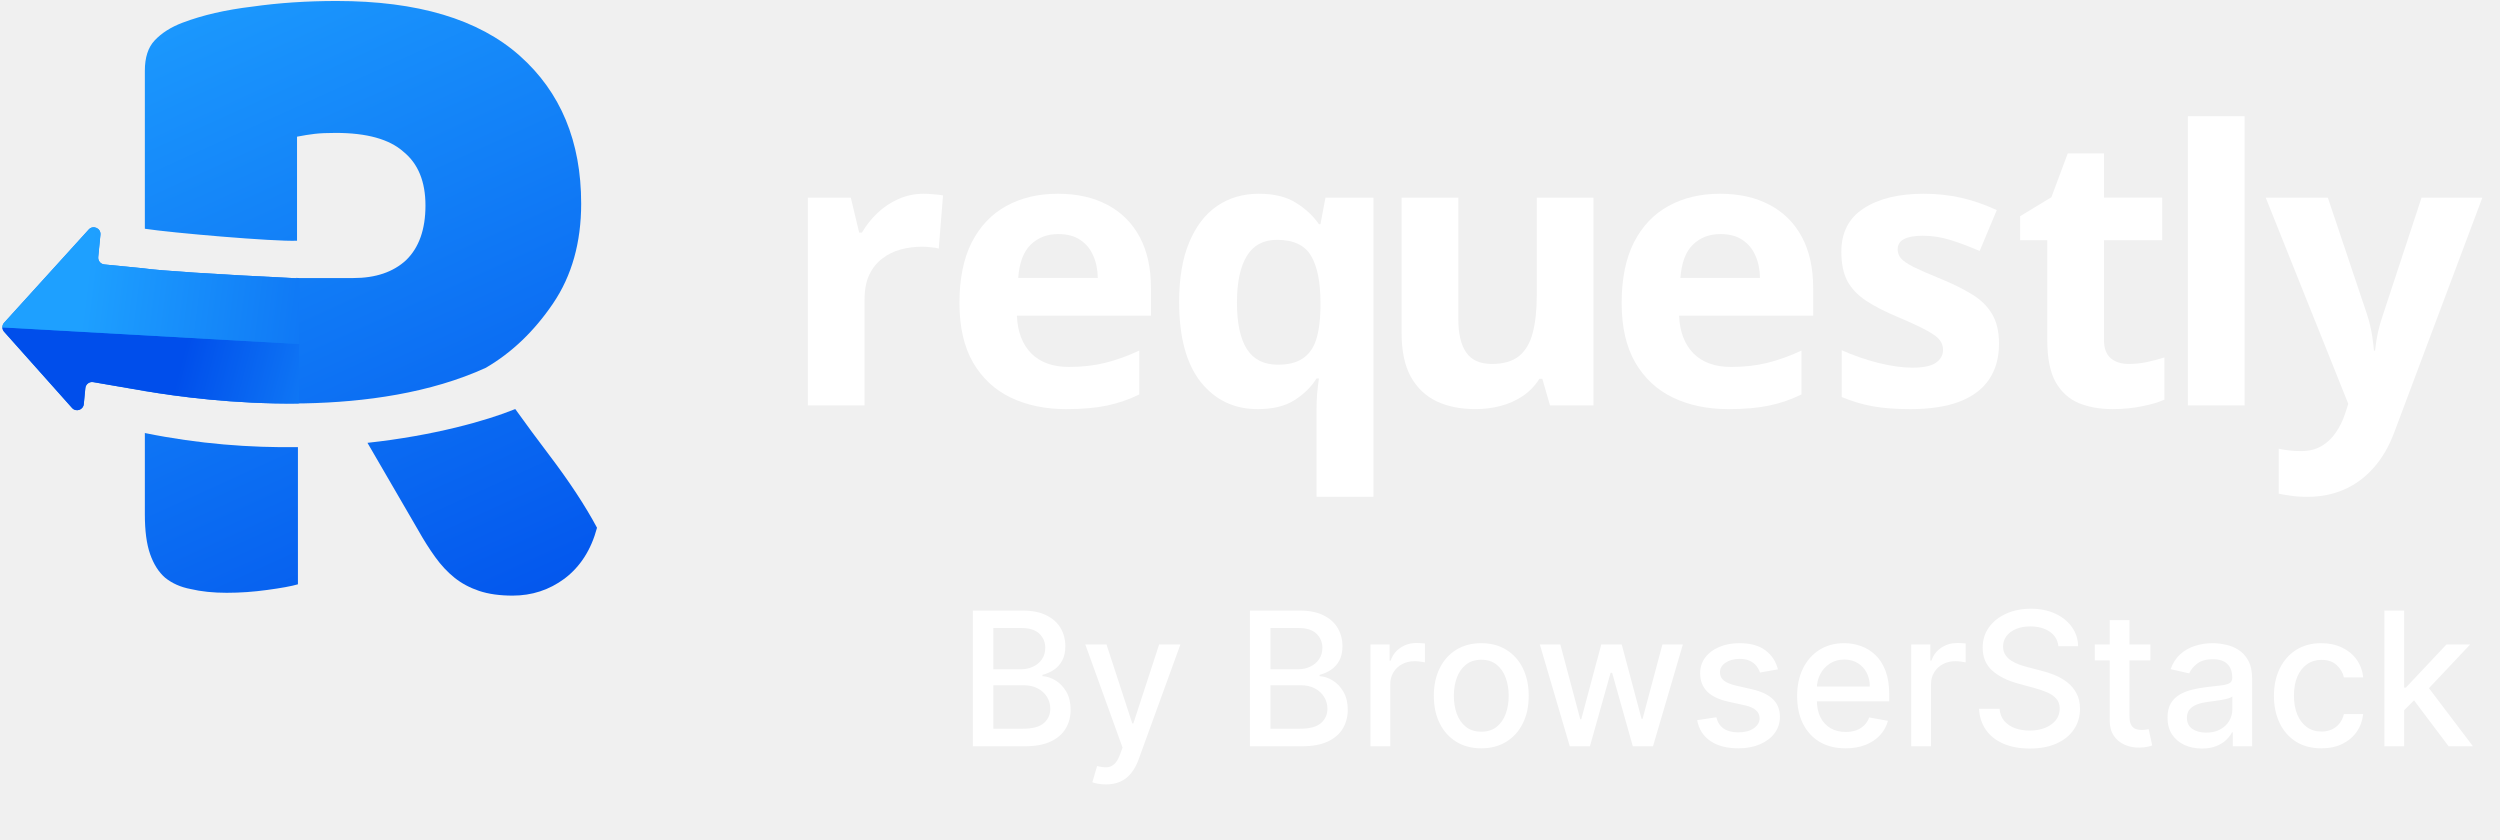
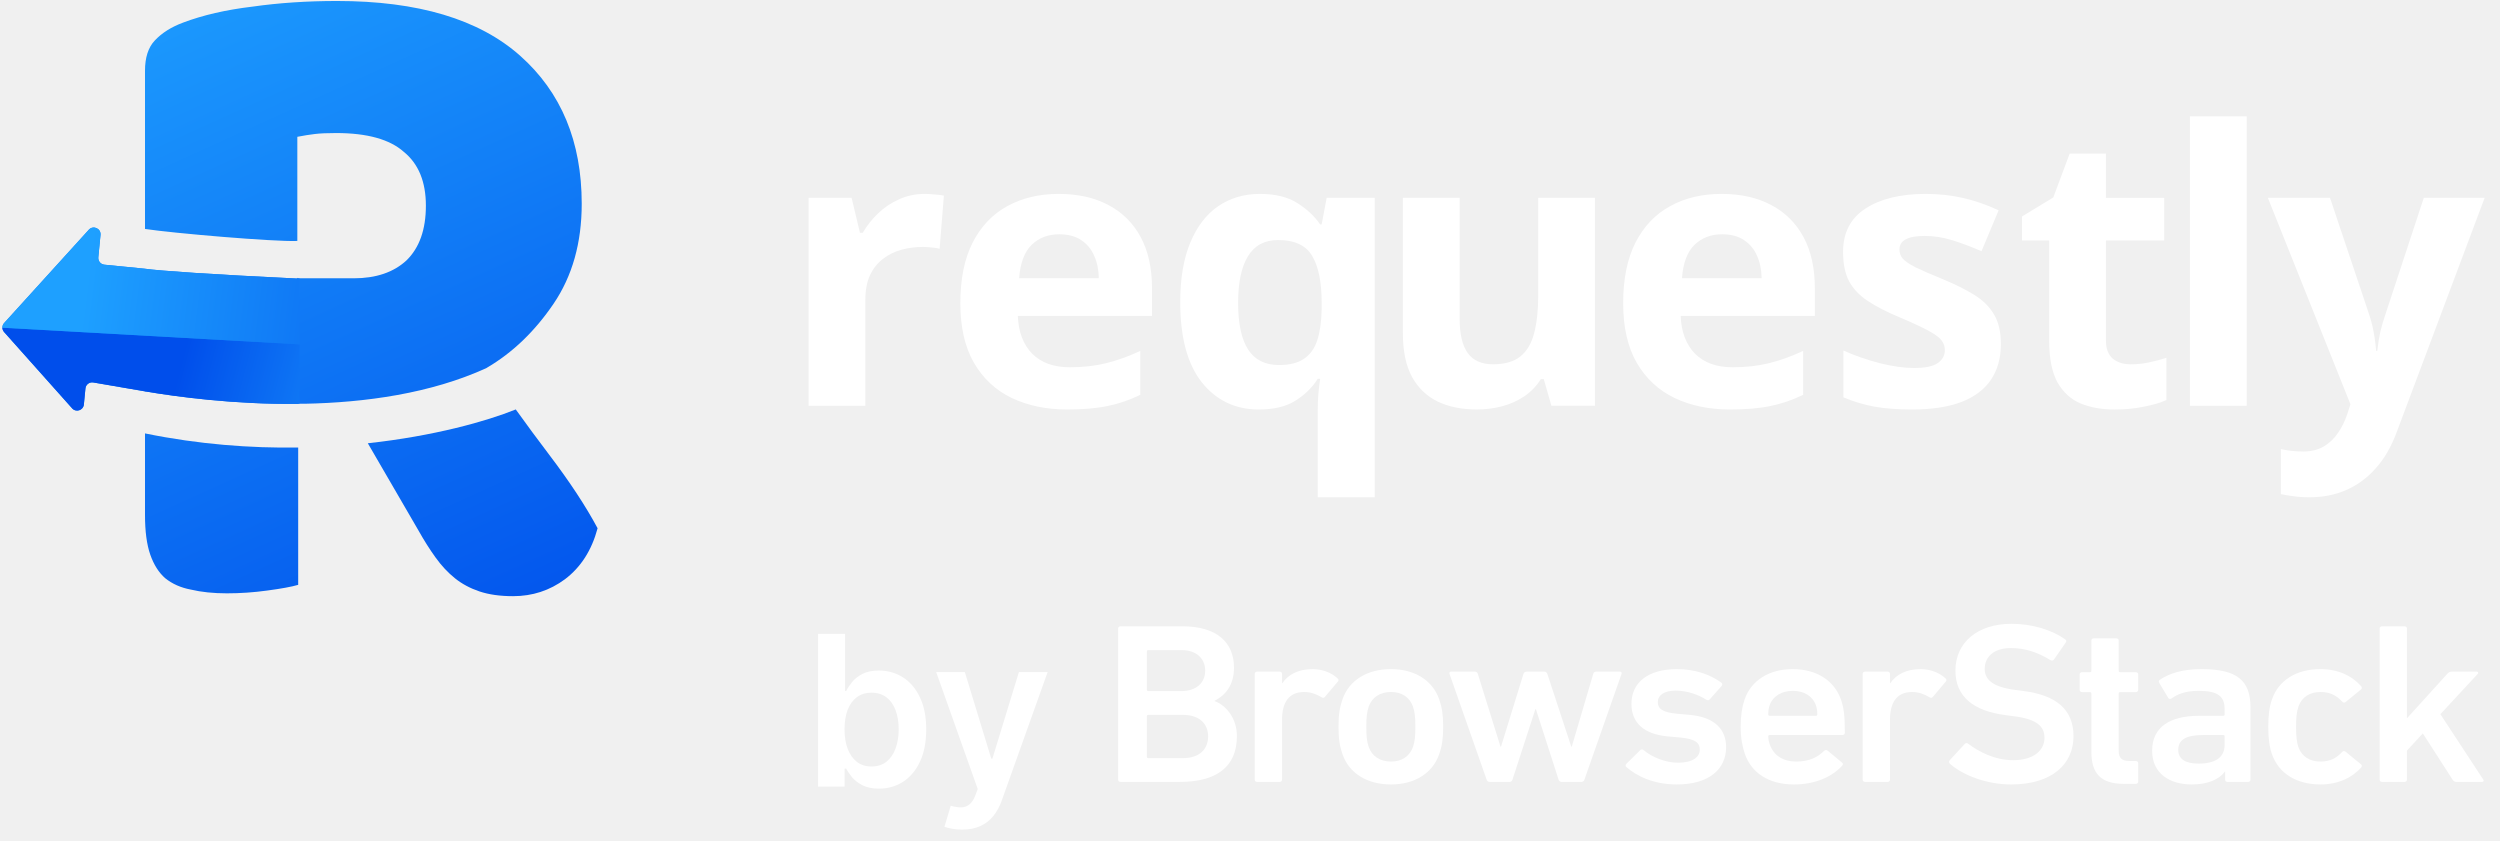
- <svg xmlns="http://www.w3.org/2000/svg" width="134" height="45" viewBox="0 0 134 45" fill="none">
-   <path d="M121.443 10.594H124.772L126.875 16.859C126.941 17.058 126.998 17.26 127.044 17.466C127.091 17.672 127.131 17.885 127.164 18.104C127.197 18.323 127.224 18.552 127.244 18.791H127.303C127.343 18.432 127.396 18.097 127.463 17.785C127.536 17.473 127.626 17.164 127.732 16.859L129.795 10.594H133.054L128.34 23.154C128.054 23.924 127.682 24.564 127.224 25.076C126.765 25.594 126.237 25.982 125.639 26.241C125.048 26.5 124.397 26.63 123.686 26.63C123.34 26.63 123.041 26.61 122.789 26.57C122.536 26.537 122.32 26.5 122.141 26.46V24.05C122.281 24.083 122.457 24.113 122.669 24.14C122.882 24.166 123.104 24.179 123.337 24.179C123.762 24.179 124.128 24.09 124.433 23.91C124.739 23.731 124.995 23.489 125.201 23.183C125.406 22.885 125.569 22.556 125.689 22.197L125.868 21.649L121.443 10.594Z" fill="white" />
-   <path d="M120.311 21.729H117.271V6.23H120.311V21.729Z" fill="white" />
-   <path d="M114.099 19.508C114.432 19.508 114.754 19.474 115.066 19.408C115.385 19.341 115.701 19.259 116.013 19.159V21.42C115.687 21.566 115.282 21.686 114.797 21.778C114.319 21.878 113.794 21.928 113.222 21.928C112.558 21.928 111.96 21.822 111.429 21.609C110.904 21.39 110.488 21.015 110.183 20.484C109.884 19.946 109.734 19.199 109.734 18.243V12.874H108.279V11.589L109.954 10.573L110.831 8.223H112.774V10.593H115.893V12.874H112.774V18.243C112.774 18.668 112.894 18.986 113.133 19.199C113.379 19.405 113.701 19.508 114.099 19.508Z" fill="white" />
-   <path d="M107.147 18.423C107.147 19.18 106.967 19.82 106.609 20.345C106.256 20.863 105.728 21.258 105.024 21.53C104.32 21.796 103.443 21.929 102.393 21.929C101.616 21.929 100.948 21.879 100.39 21.779C99.838 21.68 99.28 21.514 98.716 21.281V18.771C99.32 19.044 99.968 19.269 100.659 19.448C101.356 19.621 101.968 19.707 102.493 19.707C103.084 19.707 103.506 19.621 103.758 19.448C104.017 19.269 104.147 19.037 104.147 18.751C104.147 18.565 104.094 18.399 103.987 18.253C103.888 18.101 103.669 17.931 103.33 17.745C102.991 17.553 102.459 17.304 101.735 16.998C101.038 16.706 100.463 16.411 100.011 16.112C99.566 15.813 99.234 15.461 99.014 15.056C98.802 14.644 98.696 14.123 98.696 13.492C98.696 12.463 99.094 11.69 99.891 11.172C100.695 10.647 101.768 10.385 103.11 10.385C103.801 10.385 104.459 10.454 105.084 10.594C105.715 10.733 106.363 10.956 107.027 11.261L106.11 13.453C105.559 13.213 105.037 13.018 104.546 12.865C104.061 12.712 103.566 12.636 103.061 12.636C102.615 12.636 102.28 12.695 102.054 12.815C101.828 12.935 101.715 13.117 101.715 13.363C101.715 13.542 101.772 13.701 101.885 13.841C102.004 13.98 102.23 14.136 102.562 14.309C102.901 14.475 103.396 14.691 104.047 14.957C104.678 15.215 105.227 15.488 105.692 15.773C106.157 16.052 106.515 16.401 106.768 16.819C107.02 17.231 107.147 17.765 107.147 18.423Z" fill="white" />
-   <path d="M92.193 10.385C93.222 10.385 94.109 10.584 94.853 10.982C95.598 11.374 96.172 11.945 96.578 12.695C96.983 13.446 97.186 14.362 97.186 15.444V16.919H90C90.033 17.775 90.289 18.449 90.767 18.941C91.252 19.425 91.924 19.668 92.781 19.668C93.492 19.668 94.143 19.595 94.734 19.448C95.325 19.302 95.933 19.083 96.558 18.791V21.142C96.006 21.414 95.428 21.613 94.824 21.739C94.226 21.866 93.498 21.929 92.641 21.929C91.525 21.929 90.535 21.723 89.671 21.311C88.814 20.899 88.14 20.272 87.648 19.429C87.163 18.585 86.921 17.523 86.921 16.241C86.921 14.94 87.14 13.857 87.578 12.994C88.023 12.124 88.641 11.474 89.432 11.042C90.223 10.604 91.143 10.385 92.193 10.385ZM92.213 12.546C91.621 12.546 91.13 12.735 90.738 13.114C90.352 13.492 90.13 14.087 90.07 14.897H94.335C94.329 14.445 94.246 14.043 94.086 13.691C93.933 13.34 93.701 13.061 93.388 12.855C93.083 12.649 92.691 12.546 92.213 12.546Z" fill="white" />
-   <path d="M85.411 10.594V21.729H83.079L82.67 20.305H82.511C82.272 20.683 81.973 20.992 81.614 21.231C81.255 21.47 80.86 21.646 80.428 21.759C79.996 21.872 79.547 21.928 79.082 21.928C78.285 21.928 77.591 21.789 77 21.51C76.408 21.225 75.947 20.783 75.614 20.185C75.289 19.588 75.126 18.811 75.126 17.855V10.594H78.166V17.098C78.166 17.895 78.308 18.495 78.594 18.901C78.88 19.306 79.335 19.508 79.96 19.508C80.577 19.508 81.062 19.369 81.415 19.09C81.767 18.804 82.012 18.389 82.152 17.845C82.298 17.294 82.371 16.623 82.371 15.833V10.594H85.411Z" fill="white" />
-   <path d="M70.567 26.63V21.959C70.567 21.68 70.576 21.401 70.596 21.122C70.623 20.836 70.656 20.557 70.696 20.285H70.567C70.281 20.743 69.885 21.132 69.38 21.451C68.882 21.769 68.225 21.929 67.407 21.929C66.152 21.929 65.135 21.444 64.358 20.474C63.587 19.498 63.202 18.067 63.202 16.182C63.202 14.913 63.381 13.851 63.74 12.994C64.099 12.131 64.597 11.48 65.235 11.042C65.879 10.604 66.623 10.385 67.467 10.385C68.284 10.385 68.945 10.544 69.45 10.863C69.962 11.175 70.377 11.56 70.696 12.018H70.776L71.045 10.594H73.616V26.63H70.567ZM68.494 19.548C69.052 19.548 69.493 19.439 69.819 19.219C70.151 19 70.39 18.672 70.537 18.233C70.683 17.788 70.763 17.234 70.776 16.57V16.201C70.776 15.119 70.61 14.293 70.278 13.721C69.945 13.144 69.334 12.855 68.444 12.855C67.719 12.855 67.181 13.144 66.829 13.721C66.477 14.299 66.301 15.132 66.301 16.221C66.301 17.33 66.481 18.164 66.839 18.721C67.198 19.273 67.749 19.548 68.494 19.548Z" fill="white" />
-   <path d="M56.699 10.385C57.728 10.385 58.615 10.584 59.36 10.982C60.104 11.374 60.678 11.945 61.084 12.695C61.489 13.446 61.692 14.362 61.692 15.444V16.919H54.506C54.539 17.775 54.795 18.449 55.274 18.941C55.759 19.425 56.43 19.668 57.287 19.668C57.998 19.668 58.649 19.595 59.24 19.448C59.831 19.302 60.439 19.083 61.064 18.791V21.142C60.512 21.414 59.934 21.613 59.33 21.739C58.732 21.866 58.004 21.929 57.147 21.929C56.031 21.929 55.041 21.723 54.177 21.311C53.32 20.899 52.646 20.272 52.154 19.429C51.669 18.585 51.427 17.523 51.427 16.241C51.427 14.94 51.646 13.857 52.084 12.994C52.53 12.124 53.148 11.474 53.938 11.042C54.729 10.604 55.649 10.385 56.699 10.385ZM56.719 12.546C56.127 12.546 55.636 12.735 55.244 13.114C54.858 13.492 54.636 14.087 54.576 14.897H58.841C58.835 14.445 58.752 14.043 58.592 13.691C58.44 13.34 58.207 13.061 57.895 12.855C57.589 12.649 57.197 12.546 56.719 12.546Z" fill="white" />
-   <path d="M49.519 10.385C49.672 10.385 49.848 10.395 50.047 10.415C50.253 10.428 50.419 10.448 50.546 10.474L50.317 13.323C50.217 13.29 50.074 13.267 49.888 13.253C49.709 13.233 49.553 13.223 49.42 13.223C49.028 13.223 48.646 13.273 48.273 13.373C47.908 13.472 47.579 13.635 47.287 13.861C46.995 14.08 46.762 14.372 46.589 14.737C46.423 15.096 46.34 15.537 46.34 16.062V21.729H43.3V10.594H45.603L46.051 12.466H46.201C46.42 12.088 46.692 11.743 47.018 11.431C47.35 11.112 47.725 10.86 48.144 10.674C48.569 10.481 49.028 10.385 49.519 10.385Z" fill="white" />
-   <path d="M15.969 31.319V23.965C13.431 24.003 10.658 23.8 7.778 23.213L7.764 23.199V27.581C7.764 28.457 7.858 29.164 8.047 29.703C8.236 30.241 8.503 30.663 8.849 30.965C9.226 31.269 9.682 31.471 10.216 31.572C10.782 31.706 11.426 31.774 12.149 31.774C12.872 31.774 13.595 31.723 14.318 31.622C15.073 31.521 15.623 31.42 15.969 31.319Z" fill="url(#paint0_linear_12328_104248)" />
-   <path d="M15.969 21.621H16.318C19.544 21.556 23.062 21.077 26.061 19.705L26.059 19.702C27.442 18.893 28.637 17.748 29.642 16.267C30.648 14.785 31.151 13 31.151 10.913C31.151 7.579 30.051 4.935 27.851 2.982C25.65 1.029 22.381 0.053 18.043 0.053C16.44 0.053 14.931 0.154 13.517 0.356C12.102 0.524 10.86 0.81 9.792 1.214C9.163 1.45 8.66 1.77 8.283 2.174C7.937 2.545 7.764 3.083 7.764 3.791V12.261C9.208 12.482 14.69 12.955 15.921 12.903V7.326C16.267 7.259 16.581 7.208 16.864 7.175C17.147 7.141 17.524 7.124 17.996 7.124C19.662 7.124 20.872 7.461 21.627 8.135C22.413 8.774 22.805 9.734 22.805 11.014C22.805 12.293 22.46 13.27 21.768 13.943C21.077 14.583 20.134 14.903 18.939 14.903H15.921V14.876C15.913 14.889 15.906 14.902 15.899 14.915C11.324 14.695 8.547 14.501 7.762 14.391L7.762 14.389L5.589 14.174C5.391 14.154 5.246 13.977 5.265 13.779L5.383 12.581C5.417 12.235 4.99 12.045 4.756 12.302L0.221 17.298C0.097 17.435 0.096 17.643 0.219 17.781L3.862 21.866C4.072 22.101 4.46 21.974 4.491 21.662L4.575 20.801C4.596 20.593 4.789 20.446 4.995 20.481L7.764 20.958V20.975L7.778 20.961C9.472 21.247 12.535 21.665 15.969 21.626V21.621Z" fill="url(#paint1_linear_12328_104248)" />
-   <path d="M22.428 28.44L19.696 23.736C23.245 23.35 26.051 22.558 27.618 21.925C28.219 22.762 28.815 23.57 29.407 24.349C30.507 25.797 31.371 27.11 32 28.288C31.686 29.467 31.104 30.376 30.256 31.016C29.438 31.622 28.511 31.925 27.474 31.925C26.782 31.925 26.185 31.841 25.682 31.673C25.179 31.504 24.739 31.269 24.361 30.965C23.984 30.663 23.639 30.292 23.324 29.854C23.01 29.416 22.711 28.945 22.428 28.44Z" fill="url(#paint2_linear_12328_104248)" />
-   <path d="M0.127 17.549C0.129 17.632 0.16 17.715 0.219 17.782L3.862 21.867C4.072 22.102 4.46 21.975 4.491 21.662L4.575 20.802C4.596 20.594 4.789 20.447 4.995 20.482L7.764 20.959V20.976L7.778 20.962C9.472 21.248 12.536 21.666 15.969 21.627V21.622H16.038V18.44L0.127 17.549Z" fill="url(#paint3_linear_12328_104248)" />
-   <path d="M16.038 18.439L0.127 17.548C0.125 17.459 0.157 17.369 0.221 17.299L4.756 12.303C4.99 12.046 5.417 12.235 5.383 12.581L5.265 13.779C5.246 13.977 5.391 14.154 5.589 14.174L7.762 14.39L7.762 14.391C8.547 14.501 11.324 14.695 15.899 14.915C15.906 14.902 15.913 14.889 15.921 14.877V14.903H16.038V18.439Z" fill="url(#paint4_linear_12328_104248)" />
-   <path d="M52.145 40V32.727H54.808C55.324 32.727 55.752 32.812 56.09 32.983C56.429 33.151 56.682 33.38 56.85 33.668C57.018 33.955 57.102 34.278 57.102 34.638C57.102 34.941 57.047 35.197 56.935 35.405C56.824 35.611 56.675 35.776 56.488 35.902C56.303 36.025 56.099 36.115 55.877 36.172V36.243C56.118 36.255 56.354 36.333 56.584 36.477C56.816 36.619 57.007 36.822 57.159 37.084C57.31 37.347 57.386 37.667 57.386 38.043C57.386 38.415 57.299 38.749 57.123 39.045C56.951 39.338 56.683 39.572 56.321 39.744C55.959 39.915 55.496 40 54.932 40H52.145ZM53.242 39.059H54.826C55.351 39.059 55.728 38.957 55.955 38.754C56.182 38.55 56.296 38.295 56.296 37.99C56.296 37.76 56.238 37.55 56.122 37.358C56.006 37.166 55.84 37.014 55.625 36.9C55.412 36.786 55.158 36.729 54.865 36.729H53.242V39.059ZM53.242 35.874H54.712C54.958 35.874 55.18 35.826 55.376 35.731C55.575 35.637 55.733 35.504 55.849 35.334C55.967 35.161 56.026 34.957 56.026 34.723C56.026 34.422 55.921 34.17 55.71 33.967C55.499 33.763 55.176 33.661 54.741 33.661H53.242V35.874ZM59.274 42.045C59.115 42.045 58.971 42.032 58.84 42.006C58.71 41.983 58.613 41.957 58.549 41.928L58.805 41.058C58.999 41.11 59.172 41.133 59.323 41.126C59.475 41.119 59.609 41.062 59.725 40.955C59.843 40.849 59.947 40.675 60.037 40.433L60.169 40.071L58.173 34.545H59.309L60.691 38.778H60.747L62.129 34.545H63.269L61.021 40.728C60.917 41.012 60.784 41.252 60.623 41.449C60.462 41.648 60.27 41.797 60.048 41.896C59.825 41.996 59.567 42.045 59.274 42.045ZM66.998 40V32.727H69.662C70.178 32.727 70.605 32.812 70.944 32.983C71.282 33.151 71.535 33.38 71.704 33.668C71.872 33.955 71.956 34.278 71.956 34.638C71.956 34.941 71.9 35.197 71.789 35.405C71.677 35.611 71.528 35.776 71.341 35.902C71.157 36.025 70.953 36.115 70.731 36.172V36.243C70.972 36.255 71.207 36.333 71.437 36.477C71.669 36.619 71.861 36.822 72.012 37.084C72.164 37.347 72.24 37.667 72.24 38.043C72.24 38.415 72.152 38.749 71.977 39.045C71.804 39.338 71.537 39.572 71.174 39.744C70.812 39.915 70.349 40 69.786 40H66.998ZM68.096 39.059H69.679C70.205 39.059 70.581 38.957 70.809 38.754C71.036 38.55 71.15 38.295 71.15 37.99C71.15 37.76 71.091 37.55 70.975 37.358C70.859 37.166 70.694 37.014 70.478 36.9C70.265 36.786 70.012 36.729 69.718 36.729H68.096V39.059ZM68.096 35.874H69.566C69.812 35.874 70.033 35.826 70.23 35.731C70.429 35.637 70.586 35.504 70.702 35.334C70.82 35.161 70.88 34.957 70.88 34.723C70.88 34.422 70.774 34.17 70.564 33.967C70.353 33.763 70.03 33.661 69.594 33.661H68.096V35.874ZM73.456 40V34.545H74.482V35.412H74.539C74.638 35.118 74.814 34.888 75.065 34.719C75.318 34.549 75.604 34.464 75.924 34.464C75.99 34.464 76.068 34.466 76.158 34.471C76.251 34.476 76.323 34.481 76.375 34.489V35.504C76.332 35.492 76.257 35.479 76.148 35.465C76.039 35.449 75.93 35.44 75.821 35.44C75.57 35.44 75.346 35.494 75.15 35.6C74.956 35.704 74.802 35.85 74.688 36.037C74.575 36.222 74.518 36.432 74.518 36.669V40H73.456ZM79.396 40.11C78.885 40.11 78.439 39.993 78.057 39.758C77.676 39.524 77.38 39.196 77.17 38.775C76.959 38.353 76.853 37.861 76.853 37.298C76.853 36.732 76.959 36.237 77.17 35.813C77.38 35.389 77.676 35.06 78.057 34.826C78.439 34.592 78.885 34.474 79.396 34.474C79.907 34.474 80.354 34.592 80.735 34.826C81.116 35.06 81.412 35.389 81.623 35.813C81.833 36.237 81.939 36.732 81.939 37.298C81.939 37.861 81.833 38.353 81.623 38.775C81.412 39.196 81.116 39.524 80.735 39.758C80.354 39.993 79.907 40.11 79.396 40.11ZM79.4 39.219C79.731 39.219 80.006 39.131 80.224 38.956C80.441 38.781 80.602 38.548 80.707 38.256C80.813 37.965 80.866 37.644 80.866 37.294C80.866 36.946 80.813 36.626 80.707 36.335C80.602 36.042 80.441 35.806 80.224 35.629C80.006 35.451 79.731 35.362 79.4 35.362C79.066 35.362 78.789 35.451 78.569 35.629C78.351 35.806 78.189 36.042 78.082 36.335C77.978 36.626 77.926 36.946 77.926 37.294C77.926 37.644 77.978 37.965 78.082 38.256C78.189 38.548 78.351 38.781 78.569 38.956C78.789 39.131 79.066 39.219 79.4 39.219ZM84.14 40L82.535 34.545H83.633L84.701 38.551H84.755L85.827 34.545H86.924L87.99 38.533H88.043L89.105 34.545H90.202L88.601 40H87.518L86.41 36.062H86.328L85.22 40H84.14ZM95.297 35.877L94.335 36.048C94.295 35.925 94.231 35.807 94.143 35.696C94.058 35.585 93.942 35.494 93.795 35.423C93.648 35.352 93.465 35.316 93.245 35.316C92.944 35.316 92.693 35.383 92.492 35.519C92.291 35.651 92.19 35.823 92.19 36.033C92.19 36.216 92.257 36.362 92.392 36.474C92.527 36.585 92.745 36.676 93.046 36.747L93.912 36.946C94.414 37.062 94.788 37.241 95.034 37.482C95.281 37.724 95.404 38.037 95.404 38.423C95.404 38.75 95.309 39.041 95.12 39.297C94.933 39.55 94.671 39.749 94.335 39.894C94.001 40.038 93.614 40.11 93.174 40.11C92.563 40.11 92.064 39.98 91.679 39.719C91.293 39.457 91.056 39.084 90.968 38.601L91.995 38.445C92.059 38.712 92.19 38.914 92.389 39.052C92.588 39.187 92.847 39.254 93.166 39.254C93.515 39.254 93.793 39.182 94.001 39.038C94.209 38.891 94.314 38.712 94.314 38.501C94.314 38.331 94.25 38.188 94.122 38.072C93.996 37.956 93.803 37.868 93.543 37.809L92.62 37.606C92.111 37.49 91.734 37.306 91.49 37.053C91.249 36.799 91.128 36.478 91.128 36.09C91.128 35.768 91.218 35.486 91.398 35.245C91.578 35.004 91.827 34.815 92.144 34.68C92.461 34.543 92.825 34.474 93.234 34.474C93.823 34.474 94.287 34.602 94.626 34.858C94.965 35.111 95.188 35.451 95.297 35.877ZM98.922 40.11C98.385 40.11 97.922 39.995 97.534 39.766C97.148 39.534 96.849 39.208 96.639 38.789C96.43 38.368 96.326 37.874 96.326 37.308C96.326 36.749 96.43 36.257 96.639 35.831C96.849 35.405 97.143 35.072 97.519 34.833C97.898 34.594 98.341 34.474 98.847 34.474C99.155 34.474 99.454 34.525 99.742 34.627C100.031 34.729 100.29 34.889 100.52 35.106C100.75 35.324 100.931 35.607 101.063 35.955C101.196 36.301 101.262 36.721 101.262 37.216V37.592H96.926V36.797H100.222C100.222 36.517 100.165 36.27 100.051 36.055C99.938 35.837 99.778 35.665 99.572 35.54C99.368 35.414 99.129 35.352 98.855 35.352C98.556 35.352 98.296 35.425 98.073 35.572C97.853 35.716 97.683 35.906 97.562 36.14C97.444 36.372 97.384 36.624 97.384 36.896V37.518C97.384 37.882 97.448 38.193 97.576 38.448C97.706 38.704 97.888 38.899 98.12 39.034C98.352 39.167 98.623 39.233 98.933 39.233C99.134 39.233 99.317 39.205 99.483 39.148C99.649 39.089 99.792 39.001 99.913 38.885C100.034 38.769 100.126 38.626 100.19 38.455L101.195 38.636C101.114 38.932 100.97 39.191 100.762 39.414C100.556 39.634 100.296 39.806 99.984 39.929C99.674 40.05 99.32 40.11 98.922 40.11ZM102.44 40V34.545H103.467V35.412H103.523C103.623 35.118 103.798 34.888 104.049 34.719C104.302 34.549 104.589 34.464 104.908 34.464C104.975 34.464 105.053 34.466 105.143 34.471C105.235 34.476 105.307 34.481 105.359 34.489V35.504C105.317 35.492 105.241 35.479 105.132 35.465C105.023 35.449 104.914 35.44 104.805 35.44C104.554 35.44 104.331 35.494 104.134 35.6C103.94 35.704 103.786 35.85 103.673 36.037C103.559 36.222 103.502 36.432 103.502 36.669V40H102.44ZM110.33 34.638C110.292 34.302 110.136 34.041 109.861 33.856C109.587 33.669 109.241 33.576 108.824 33.576C108.526 33.576 108.268 33.623 108.05 33.718C107.832 33.81 107.663 33.938 107.542 34.102C107.424 34.263 107.365 34.446 107.365 34.652C107.365 34.825 107.405 34.974 107.486 35.099C107.568 35.225 107.676 35.33 107.809 35.416C107.944 35.498 108.088 35.568 108.242 35.625C108.396 35.679 108.544 35.724 108.686 35.76L109.396 35.945C109.628 36.001 109.866 36.078 110.11 36.175C110.354 36.273 110.58 36.4 110.788 36.559C110.997 36.718 111.165 36.914 111.292 37.148C111.423 37.383 111.488 37.663 111.488 37.99C111.488 38.402 111.381 38.768 111.168 39.087C110.957 39.407 110.651 39.659 110.248 39.844C109.848 40.028 109.364 40.121 108.796 40.121C108.251 40.121 107.78 40.034 107.383 39.861C106.985 39.689 106.674 39.444 106.449 39.126C106.224 38.807 106.099 38.428 106.076 37.99H107.177C107.198 38.253 107.283 38.472 107.432 38.647C107.584 38.82 107.777 38.949 108.011 39.034C108.248 39.117 108.507 39.158 108.789 39.158C109.099 39.158 109.375 39.11 109.616 39.013C109.86 38.913 110.052 38.776 110.192 38.601C110.331 38.423 110.401 38.216 110.401 37.979C110.401 37.764 110.34 37.588 110.216 37.45C110.096 37.313 109.931 37.199 109.723 37.109C109.517 37.019 109.284 36.94 109.023 36.871L108.164 36.637C107.581 36.478 107.12 36.245 106.779 35.938C106.44 35.63 106.271 35.222 106.271 34.716C106.271 34.297 106.385 33.931 106.612 33.619C106.839 33.306 107.147 33.063 107.535 32.891C107.924 32.715 108.362 32.628 108.849 32.628C109.342 32.628 109.776 32.714 110.153 32.887C110.531 33.06 110.83 33.298 111.047 33.601C111.265 33.901 111.379 34.247 111.388 34.638H110.33ZM115.26 34.545V35.398H112.281V34.545H115.26ZM113.08 33.239H114.141V38.398C114.141 38.604 114.172 38.76 114.234 38.864C114.295 38.965 114.375 39.035 114.472 39.073C114.571 39.109 114.679 39.126 114.795 39.126C114.88 39.126 114.955 39.12 115.018 39.109C115.082 39.097 115.132 39.087 115.168 39.08L115.359 39.957C115.298 39.981 115.21 40.005 115.097 40.028C114.983 40.054 114.841 40.069 114.67 40.071C114.391 40.076 114.131 40.026 113.889 39.922C113.648 39.818 113.452 39.657 113.303 39.439C113.154 39.221 113.08 38.948 113.08 38.619V33.239ZM118.022 40.121C117.676 40.121 117.364 40.057 117.084 39.929C116.805 39.799 116.584 39.611 116.42 39.364C116.259 39.118 116.179 38.816 116.179 38.459C116.179 38.151 116.238 37.898 116.356 37.699C116.475 37.5 116.635 37.343 116.836 37.227C117.037 37.111 117.262 37.023 117.51 36.964C117.759 36.905 118.012 36.86 118.27 36.829C118.597 36.791 118.862 36.76 119.066 36.736C119.269 36.711 119.417 36.669 119.51 36.612C119.602 36.555 119.648 36.463 119.648 36.335V36.31C119.648 36 119.561 35.76 119.385 35.59C119.213 35.419 118.955 35.334 118.611 35.334C118.254 35.334 117.972 35.413 117.766 35.572C117.563 35.728 117.422 35.902 117.344 36.094L116.346 35.867C116.464 35.535 116.637 35.267 116.864 35.064C117.094 34.858 117.358 34.709 117.656 34.617C117.954 34.522 118.268 34.474 118.597 34.474C118.815 34.474 119.046 34.501 119.29 34.553C119.536 34.602 119.765 34.695 119.979 34.83C120.194 34.965 120.37 35.157 120.508 35.408C120.645 35.657 120.714 35.98 120.714 36.378V40H119.677V39.254H119.634C119.565 39.392 119.462 39.526 119.325 39.659C119.188 39.792 119.011 39.902 118.796 39.989C118.581 40.077 118.323 40.121 118.022 40.121ZM118.253 39.269C118.546 39.269 118.797 39.211 119.006 39.094C119.216 38.978 119.376 38.827 119.485 38.64C119.596 38.45 119.652 38.248 119.652 38.033V37.33C119.614 37.367 119.541 37.403 119.432 37.436C119.325 37.467 119.203 37.494 119.066 37.518C118.929 37.539 118.795 37.559 118.665 37.578C118.534 37.595 118.425 37.609 118.338 37.621C118.132 37.647 117.944 37.691 117.773 37.752C117.605 37.814 117.47 37.903 117.368 38.019C117.269 38.132 117.219 38.284 117.219 38.473C117.219 38.736 117.316 38.935 117.51 39.07C117.705 39.202 117.952 39.269 118.253 39.269ZM124.425 40.11C123.897 40.11 123.443 39.99 123.062 39.751C122.683 39.51 122.392 39.177 122.188 38.754C121.985 38.33 121.883 37.844 121.883 37.298C121.883 36.744 121.987 36.255 122.195 35.831C122.404 35.405 122.697 35.072 123.076 34.833C123.455 34.594 123.901 34.474 124.415 34.474C124.829 34.474 125.198 34.551 125.523 34.705C125.847 34.857 126.109 35.07 126.308 35.344C126.509 35.619 126.628 35.94 126.666 36.307H125.633C125.576 36.051 125.446 35.831 125.242 35.646C125.041 35.462 124.771 35.369 124.433 35.369C124.137 35.369 123.877 35.447 123.655 35.604C123.435 35.758 123.263 35.978 123.14 36.264C123.017 36.548 122.955 36.885 122.955 37.273C122.955 37.67 123.016 38.014 123.136 38.303C123.257 38.591 123.428 38.815 123.648 38.974C123.87 39.132 124.132 39.212 124.433 39.212C124.634 39.212 124.816 39.175 124.979 39.102C125.145 39.026 125.284 38.918 125.395 38.778C125.509 38.639 125.588 38.471 125.633 38.274H126.666C126.628 38.627 126.513 38.942 126.322 39.219C126.13 39.496 125.873 39.714 125.551 39.872C125.232 40.031 124.856 40.11 124.425 40.11ZM128.778 38.15L128.771 36.854H128.956L131.129 34.545H132.4L129.922 37.173H129.755L128.778 38.15ZM127.802 40V32.727H128.863V40H127.802ZM131.246 40L129.293 37.408L130.025 36.666L132.55 40H131.246Z" fill="white" />
+ <svg xmlns="http://www.w3.org/2000/svg" width="119" height="40" viewBox="0 0 119 40" fill="none">
+   <path d="M107.949 9.416H110.908L112.777 14.985C112.836 15.162 112.886 15.342 112.928 15.525C112.969 15.708 113.005 15.897 113.034 16.091C113.064 16.286 113.087 16.49 113.105 16.702H113.158C113.194 16.384 113.241 16.086 113.3 15.808C113.365 15.531 113.445 15.256 113.539 14.985L115.373 9.416H118.269L114.079 20.58C113.825 21.265 113.495 21.834 113.087 22.289C112.68 22.749 112.21 23.095 111.679 23.325C111.153 23.555 110.574 23.67 109.942 23.67C109.635 23.67 109.37 23.652 109.145 23.617C108.921 23.587 108.729 23.555 108.569 23.52V21.377C108.693 21.407 108.85 21.433 109.039 21.457C109.228 21.48 109.426 21.492 109.632 21.492C110.01 21.492 110.335 21.413 110.607 21.253C110.878 21.094 111.106 20.878 111.289 20.607C111.472 20.341 111.617 20.049 111.723 19.73L111.882 19.243L107.949 9.416Z" fill="white" />
+   <path d="M106.943 19.315H104.241V5.539H106.943V19.315Z" fill="white" />
+   <path d="M101.421 17.341C101.717 17.341 102.003 17.312 102.281 17.253C102.564 17.194 102.845 17.12 103.122 17.032V19.041C102.833 19.171 102.473 19.277 102.042 19.36C101.616 19.449 101.15 19.493 100.642 19.493C100.051 19.493 99.52 19.398 99.047 19.21C98.581 19.015 98.212 18.681 97.94 18.209C97.674 17.731 97.541 17.067 97.541 16.217V11.445H96.248V10.303L97.736 9.4L98.516 7.311H100.243V9.418H103.016V11.445H100.243V16.217C100.243 16.595 100.35 16.878 100.562 17.067C100.781 17.25 101.067 17.341 101.421 17.341Z" fill="white" />
+   <path d="M95.242 16.375C95.242 17.048 95.082 17.618 94.763 18.084C94.45 18.544 93.981 18.895 93.355 19.137C92.729 19.374 91.949 19.492 91.016 19.492C90.325 19.492 89.731 19.447 89.236 19.359C88.745 19.27 88.249 19.123 87.747 18.916V16.685C88.285 16.927 88.86 17.128 89.475 17.287C90.095 17.441 90.638 17.517 91.105 17.517C91.63 17.517 92.005 17.441 92.23 17.287C92.46 17.128 92.575 16.921 92.575 16.667C92.575 16.502 92.528 16.355 92.433 16.225C92.345 16.089 92.15 15.938 91.849 15.773C91.547 15.602 91.075 15.381 90.431 15.109C89.811 14.85 89.3 14.587 88.899 14.321C88.503 14.056 88.208 13.743 88.013 13.383C87.824 13.017 87.73 12.553 87.73 11.993C87.73 11.078 88.084 10.39 88.793 9.93C89.507 9.464 90.461 9.23 91.654 9.23C92.268 9.23 92.853 9.292 93.408 9.416C93.969 9.54 94.545 9.738 95.135 10.01L94.32 11.957C93.83 11.745 93.367 11.571 92.93 11.435C92.498 11.299 92.058 11.231 91.61 11.231C91.214 11.231 90.916 11.284 90.715 11.391C90.514 11.497 90.414 11.659 90.414 11.878C90.414 12.037 90.464 12.179 90.564 12.303C90.671 12.427 90.871 12.565 91.167 12.719C91.468 12.866 91.908 13.058 92.487 13.294C93.048 13.524 93.535 13.766 93.948 14.02C94.362 14.268 94.68 14.578 94.905 14.95C95.129 15.316 95.242 15.791 95.242 16.375Z" fill="white" />
+   <path d="M81.949 9.23C82.864 9.23 83.653 9.408 84.314 9.762C84.976 10.11 85.486 10.617 85.847 11.284C86.207 11.951 86.387 12.766 86.387 13.728V15.038H80C80.029 15.8 80.257 16.399 80.682 16.836C81.113 17.267 81.71 17.482 82.472 17.482C83.103 17.482 83.682 17.417 84.208 17.287C84.734 17.157 85.274 16.962 85.829 16.703V18.792C85.339 19.034 84.825 19.211 84.288 19.323C83.756 19.436 83.109 19.492 82.347 19.492C81.355 19.492 80.475 19.309 79.708 18.943C78.946 18.577 78.346 18.019 77.909 17.269C77.478 16.52 77.263 15.575 77.263 14.436C77.263 13.28 77.458 12.317 77.847 11.55C78.243 10.777 78.792 10.198 79.495 9.815C80.198 9.425 81.016 9.23 81.949 9.23ZM81.967 11.152C81.441 11.152 81.004 11.32 80.656 11.656C80.313 11.993 80.115 12.521 80.062 13.241H83.853C83.848 12.84 83.774 12.483 83.632 12.17C83.496 11.857 83.29 11.609 83.012 11.426C82.74 11.243 82.392 11.152 81.967 11.152Z" fill="white" />
+   <path d="M75.92 9.416V19.314H73.847L73.484 18.048H73.343C73.13 18.385 72.864 18.659 72.545 18.872C72.226 19.084 71.875 19.24 71.491 19.341C71.107 19.441 70.709 19.491 70.295 19.491C69.587 19.491 68.969 19.367 68.444 19.119C67.918 18.866 67.508 18.473 67.212 17.942C66.923 17.411 66.778 16.72 66.778 15.87V9.416H69.48V15.197C69.48 15.906 69.607 16.44 69.861 16.8C70.115 17.16 70.52 17.34 71.075 17.34C71.624 17.34 72.055 17.216 72.368 16.968C72.681 16.714 72.9 16.345 73.024 15.861C73.154 15.371 73.219 14.775 73.219 14.073V9.416H75.92Z" fill="white" />
+   <path d="M62.725 23.671V19.518C62.725 19.27 62.734 19.022 62.752 18.774C62.775 18.521 62.805 18.273 62.84 18.031H62.725C62.471 18.438 62.12 18.783 61.671 19.067C61.228 19.35 60.643 19.492 59.917 19.492C58.801 19.492 57.897 19.061 57.206 18.199C56.521 17.331 56.179 16.059 56.179 14.383C56.179 13.256 56.338 12.312 56.657 11.55C56.976 10.783 57.419 10.204 57.986 9.815C58.559 9.425 59.22 9.23 59.97 9.23C60.697 9.23 61.284 9.372 61.733 9.655C62.188 9.933 62.557 10.275 62.84 10.682H62.911L63.15 9.416H65.436V23.671H62.725ZM60.883 17.376C61.379 17.376 61.771 17.278 62.061 17.084C62.356 16.889 62.569 16.597 62.699 16.207C62.829 15.812 62.899 15.319 62.911 14.729V14.401C62.911 13.439 62.764 12.704 62.468 12.196C62.173 11.683 61.63 11.426 60.838 11.426C60.195 11.426 59.716 11.683 59.403 12.196C59.09 12.71 58.934 13.451 58.934 14.419C58.934 15.404 59.093 16.145 59.412 16.641C59.731 17.131 60.221 17.376 60.883 17.376Z" fill="white" />
+   <path d="M50.398 9.23C51.313 9.23 52.102 9.408 52.763 9.762C53.425 10.11 53.936 10.617 54.296 11.284C54.656 11.951 54.836 12.766 54.836 13.728V15.038H48.449C48.479 15.8 48.706 16.399 49.131 16.836C49.562 17.267 50.159 17.482 50.921 17.482C51.553 17.482 52.132 17.417 52.657 17.287C53.183 17.157 53.723 16.962 54.278 16.703V18.792C53.788 19.034 53.274 19.211 52.737 19.323C52.205 19.436 51.559 19.492 50.797 19.492C49.805 19.492 48.925 19.309 48.157 18.943C47.395 18.577 46.796 18.019 46.359 17.269C45.928 16.52 45.712 15.575 45.712 14.436C45.712 13.28 45.907 12.317 46.297 11.55C46.692 10.777 47.242 10.198 47.944 9.815C48.647 9.425 49.465 9.23 50.398 9.23ZM50.416 11.152C49.89 11.152 49.453 11.32 49.105 11.656C48.762 11.993 48.564 12.521 48.511 13.241H52.303C52.297 12.84 52.223 12.483 52.081 12.17C51.945 11.857 51.739 11.609 51.461 11.426C51.19 11.243 50.841 11.152 50.416 11.152Z" fill="white" />
+   <path d="M44.017 9.23C44.153 9.23 44.309 9.239 44.486 9.257C44.67 9.269 44.817 9.287 44.929 9.31L44.726 11.842C44.637 11.813 44.51 11.792 44.345 11.78C44.185 11.763 44.047 11.754 43.928 11.754C43.58 11.754 43.24 11.798 42.91 11.886C42.585 11.975 42.293 12.12 42.033 12.32C41.773 12.515 41.566 12.775 41.413 13.099C41.265 13.418 41.191 13.811 41.191 14.277V19.315H38.489V9.416H40.536L40.934 11.081H41.067C41.262 10.744 41.504 10.438 41.794 10.16C42.089 9.877 42.422 9.652 42.794 9.487C43.172 9.316 43.58 9.23 44.017 9.23Z" fill="white" />
+   <path d="M14.194 27.839V21.302C11.939 21.336 9.474 21.156 6.914 20.633L6.902 20.622V24.517C6.902 25.295 6.986 25.924 7.153 26.402C7.321 26.881 7.558 27.256 7.866 27.525C8.201 27.794 8.606 27.974 9.081 28.064C9.584 28.183 10.157 28.243 10.8 28.243C11.442 28.243 12.085 28.198 12.727 28.109C13.398 28.019 13.887 27.929 14.194 27.839Z" fill="url(#paint0_linear_14459_121478)" />
+   <path d="M14.194 19.219H14.505C17.373 19.161 20.5 18.735 23.166 17.515L23.164 17.512C24.393 16.794 25.455 15.776 26.349 14.459C27.243 13.142 27.69 11.556 27.69 9.7C27.69 6.737 26.712 4.387 24.756 2.651C22.8 0.915 19.895 0.047 16.039 0.047C14.614 0.047 13.272 0.137 12.015 0.316C10.758 0.466 9.654 0.72 8.704 1.08C8.145 1.289 7.698 1.573 7.363 1.933C7.055 2.262 6.902 2.741 6.902 3.369V10.898C8.185 11.095 13.058 11.516 14.153 11.469V6.512C14.46 6.452 14.739 6.408 14.991 6.378C15.242 6.348 15.578 6.333 15.997 6.333C17.478 6.333 18.553 6.632 19.224 7.231C19.922 7.799 20.272 8.652 20.272 9.79C20.272 10.927 19.964 11.795 19.35 12.394C18.735 12.963 17.897 13.247 16.835 13.247H14.153V13.223C14.145 13.235 14.139 13.246 14.133 13.258C10.066 13.062 7.597 12.89 6.9 12.792L6.9 12.791L4.968 12.599C4.792 12.581 4.663 12.424 4.68 12.248L4.785 11.183C4.815 10.875 4.436 10.707 4.228 10.935L0.196 15.376C0.086 15.498 0.085 15.683 0.195 15.806L3.433 19.436C3.619 19.645 3.965 19.533 3.992 19.255L4.067 18.49C4.085 18.305 4.257 18.174 4.44 18.206L6.902 18.629V18.644L6.914 18.632C8.42 18.886 11.143 19.257 14.194 19.224V19.219Z" fill="url(#paint1_linear_14459_121478)" />
+   <path d="M19.936 25.28L17.508 21.099C20.663 20.755 23.157 20.052 24.55 19.489C25.084 20.233 25.614 20.951 26.14 21.643C27.117 22.93 27.886 24.098 28.445 25.145C28.165 26.193 27.648 27.001 26.894 27.57C26.168 28.109 25.343 28.378 24.421 28.378C23.806 28.378 23.276 28.303 22.828 28.154C22.381 28.004 21.99 27.794 21.655 27.525C21.32 27.256 21.012 26.926 20.733 26.537C20.453 26.148 20.188 25.729 19.936 25.28Z" fill="url(#paint2_linear_14459_121478)" />
+   <path d="M0.113 15.598C0.115 15.672 0.142 15.746 0.195 15.805L3.433 19.436C3.619 19.645 3.965 19.532 3.992 19.254L4.067 18.49C4.085 18.304 4.257 18.174 4.44 18.205L6.902 18.629V18.644L6.914 18.632C8.42 18.886 11.143 19.257 14.194 19.223V19.218H14.256V16.39L0.113 15.598Z" fill="url(#paint3_linear_14459_121478)" />
+   <path d="M14.256 16.391L0.113 15.599C0.112 15.519 0.139 15.439 0.196 15.377L4.228 10.936C4.436 10.707 4.815 10.876 4.785 11.184L4.68 12.248C4.663 12.425 4.792 12.582 4.968 12.599L6.9 12.791L6.9 12.792C7.597 12.89 10.066 13.063 14.133 13.258C14.139 13.247 14.145 13.235 14.153 13.224V13.248H14.256V16.391Z" fill="url(#paint4_linear_14459_121478)" />
+   <path d="M38.939 37.443V30.171H40.224V32.891H40.278C40.344 32.758 40.438 32.617 40.558 32.468C40.679 32.317 40.842 32.188 41.048 32.081C41.254 31.972 41.517 31.918 41.837 31.918C42.258 31.918 42.638 32.026 42.977 32.241C43.318 32.454 43.587 32.77 43.786 33.189C43.987 33.606 44.088 34.117 44.088 34.723C44.088 35.322 43.99 35.831 43.793 36.25C43.597 36.669 43.329 36.989 42.991 37.209C42.652 37.429 42.269 37.539 41.84 37.539C41.528 37.539 41.269 37.487 41.063 37.383C40.857 37.279 40.691 37.153 40.565 37.007C40.442 36.857 40.346 36.717 40.278 36.584H40.203V37.443H38.939ZM40.2 34.716C40.2 35.069 40.249 35.378 40.349 35.643C40.451 35.908 40.596 36.115 40.786 36.264C40.977 36.411 41.209 36.485 41.482 36.485C41.766 36.485 42.004 36.409 42.195 36.257C42.387 36.103 42.532 35.894 42.629 35.629C42.728 35.361 42.778 35.057 42.778 34.716C42.778 34.377 42.729 34.077 42.632 33.814C42.535 33.551 42.391 33.345 42.199 33.196C42.007 33.047 41.768 32.972 41.482 32.972C41.207 32.972 40.974 33.045 40.782 33.189C40.59 33.334 40.445 33.536 40.345 33.796C40.248 34.057 40.2 34.363 40.2 34.716ZM45.794 39.489C45.619 39.489 45.457 39.475 45.308 39.446C45.161 39.42 45.044 39.389 44.956 39.354L45.255 38.352C45.442 38.407 45.609 38.433 45.755 38.431C45.902 38.428 46.031 38.382 46.142 38.292C46.256 38.205 46.352 38.058 46.43 37.852L46.54 37.557L44.562 31.989H45.926L47.183 36.108H47.24L48.5 31.989H49.868L47.684 38.104C47.582 38.393 47.447 38.64 47.279 38.846C47.111 39.054 46.905 39.213 46.661 39.322C46.419 39.433 46.131 39.489 45.794 39.489Z" fill="white" />
+   <path fill-rule="evenodd" clip-rule="evenodd" d="M108.143 35.891C108.027 35.564 107.969 35.15 107.969 34.594C107.969 34.039 108.027 33.625 108.143 33.298C108.468 32.361 109.328 31.85 110.454 31.85C111.29 31.85 111.952 32.165 112.393 32.667C112.428 32.71 112.44 32.776 112.382 32.819L111.65 33.418C111.592 33.462 111.534 33.451 111.488 33.396C111.209 33.102 110.919 32.939 110.454 32.939C109.955 32.939 109.571 33.168 109.409 33.625C109.316 33.887 109.293 34.192 109.293 34.594C109.293 34.998 109.316 35.313 109.409 35.575C109.571 36.021 109.955 36.25 110.454 36.25C110.919 36.25 111.209 36.087 111.488 35.793C111.534 35.738 111.592 35.738 111.65 35.782L112.382 36.381C112.44 36.425 112.428 36.479 112.393 36.533C111.952 37.023 111.29 37.34 110.454 37.34C109.328 37.34 108.468 36.828 108.143 35.891Z" fill="white" />
+   <path fill-rule="evenodd" clip-rule="evenodd" d="M116.929 37.219C116.847 37.219 116.789 37.187 116.743 37.111L115.326 34.91L114.571 35.727V37.111C114.571 37.176 114.525 37.219 114.455 37.219H113.387C113.317 37.219 113.271 37.176 113.271 37.111V29.921C113.271 29.856 113.317 29.812 113.387 29.812H114.455C114.525 29.812 114.571 29.856 114.571 29.921V34.191L116.488 32.078C116.557 32.002 116.615 31.969 116.708 31.969H117.892C117.962 31.969 117.985 32.035 117.939 32.078L116.162 33.995L118.206 37.111C118.241 37.154 118.218 37.219 118.148 37.219H116.929Z" fill="white" />
+   <path fill-rule="evenodd" clip-rule="evenodd" d="M54.662 36.087H56.311C57.077 36.087 57.507 35.673 57.507 35.052C57.507 34.442 57.077 34.028 56.311 34.028H54.662C54.615 34.028 54.592 34.05 54.592 34.093V36.021C54.592 36.065 54.615 36.087 54.662 36.087ZM56.241 32.895C56.938 32.895 57.367 32.503 57.367 31.926C57.367 31.337 56.938 30.945 56.241 30.945H54.662C54.615 30.945 54.592 30.967 54.592 31.011V32.83C54.592 32.873 54.615 32.895 54.662 32.895H56.241ZM53.222 29.921C53.222 29.856 53.268 29.812 53.338 29.812H56.276C57.948 29.812 58.738 30.597 58.738 31.784C58.738 32.623 58.32 33.102 57.82 33.353V33.374C58.308 33.549 58.877 34.137 58.877 35.041C58.877 36.511 57.89 37.219 56.16 37.219H53.338C53.268 37.219 53.222 37.176 53.222 37.111V29.921Z" fill="white" />
+   <path fill-rule="evenodd" clip-rule="evenodd" d="M59.841 37.22C59.771 37.22 59.725 37.176 59.725 37.111V32.078C59.725 32.013 59.771 31.969 59.841 31.969H60.909C60.979 31.969 61.025 32.013 61.025 32.078V32.525H61.037C61.304 32.122 61.78 31.85 62.489 31.85C62.93 31.85 63.371 32.013 63.661 32.285C63.72 32.34 63.731 32.383 63.685 32.438L63.069 33.168C63.023 33.222 62.965 33.233 62.907 33.189C62.651 33.037 62.384 32.939 62.082 32.939C61.351 32.939 61.025 33.429 61.025 34.268V37.111C61.025 37.176 60.979 37.22 60.909 37.22H59.841Z" fill="white" />
+   <path fill-rule="evenodd" clip-rule="evenodd" d="M67.255 35.564C67.348 35.292 67.371 35.041 67.371 34.594C67.371 34.148 67.348 33.908 67.255 33.625C67.092 33.189 66.732 32.939 66.21 32.939C65.687 32.939 65.315 33.189 65.153 33.625C65.06 33.908 65.037 34.148 65.037 34.594C65.037 35.041 65.06 35.292 65.153 35.564C65.315 36 65.687 36.25 66.21 36.25C66.732 36.25 67.092 36 67.255 35.564ZM63.899 35.891C63.771 35.52 63.713 35.172 63.713 34.594C63.713 34.017 63.771 33.669 63.899 33.298C64.212 32.383 65.072 31.85 66.21 31.85C67.336 31.85 68.195 32.383 68.509 33.298C68.637 33.669 68.695 34.017 68.695 34.594C68.695 35.172 68.637 35.52 68.509 35.891C68.195 36.806 67.336 37.34 66.21 37.34C65.072 37.34 64.212 36.806 63.899 35.891Z" fill="white" />
+   <path fill-rule="evenodd" clip-rule="evenodd" d="M74.328 37.219C74.258 37.219 74.212 37.175 74.188 37.11L73.108 33.755H73.085L71.994 37.11C71.97 37.175 71.924 37.219 71.854 37.219H70.902C70.832 37.219 70.786 37.175 70.763 37.11L68.997 32.078C68.974 32.012 69.009 31.969 69.079 31.969H70.194C70.275 31.969 70.321 32.001 70.345 32.078L71.424 35.542H71.448L72.516 32.078C72.54 32.012 72.597 31.969 72.667 31.969H73.503C73.573 31.969 73.631 32.012 73.654 32.078L74.792 35.542H74.816L75.838 32.078C75.861 32.001 75.907 31.969 75.989 31.969H77.103C77.173 31.969 77.208 32.012 77.185 32.078L75.419 37.11C75.396 37.175 75.35 37.219 75.28 37.219H74.328Z" fill="white" />
+   <path fill-rule="evenodd" clip-rule="evenodd" d="M77.414 36.512C77.367 36.468 77.367 36.403 77.414 36.359L78.076 35.706C78.122 35.662 78.192 35.662 78.238 35.706C78.645 36.054 79.295 36.305 79.876 36.305C80.561 36.305 80.909 36.043 80.909 35.684C80.909 35.368 80.712 35.172 79.98 35.106L79.376 35.052C78.238 34.943 77.657 34.398 77.657 33.505C77.657 32.492 78.436 31.85 79.829 31.85C80.7 31.85 81.432 32.122 81.931 32.492C81.99 32.536 81.99 32.601 81.954 32.645L81.385 33.288C81.339 33.342 81.281 33.342 81.223 33.309C80.874 33.08 80.317 32.873 79.76 32.873C79.202 32.873 78.912 33.102 78.912 33.418C78.912 33.723 79.109 33.908 79.829 33.974L80.433 34.028C81.606 34.137 82.163 34.703 82.163 35.564C82.163 36.61 81.35 37.34 79.818 37.34C78.668 37.34 77.878 36.915 77.414 36.512Z" fill="white" />
+   <path fill-rule="evenodd" clip-rule="evenodd" d="M86.433 33.56C86.282 33.135 85.865 32.884 85.342 32.884C84.808 32.884 84.389 33.135 84.239 33.56C84.192 33.69 84.169 33.821 84.169 34.006C84.169 34.05 84.192 34.072 84.239 34.072H86.433C86.48 34.072 86.503 34.05 86.503 34.006C86.503 33.821 86.48 33.69 86.433 33.56ZM83.054 35.88C82.938 35.542 82.856 35.139 82.856 34.594C82.856 34.05 82.926 33.636 83.042 33.298C83.356 32.383 84.215 31.85 85.33 31.85C86.48 31.85 87.316 32.405 87.629 33.298C87.758 33.669 87.815 34.028 87.815 34.878C87.815 34.943 87.769 34.987 87.688 34.987H84.239C84.192 34.987 84.169 35.008 84.169 35.052C84.169 35.205 84.204 35.335 84.25 35.455C84.436 35.967 84.877 36.25 85.504 36.25C86.131 36.25 86.538 36.032 86.816 35.749C86.875 35.695 86.933 35.684 86.991 35.727L87.676 36.294C87.734 36.337 87.734 36.392 87.688 36.446C87.211 36.969 86.422 37.34 85.388 37.34C84.204 37.34 83.367 36.795 83.054 35.88Z" fill="white" />
+   <path fill-rule="evenodd" clip-rule="evenodd" d="M88.779 37.22C88.71 37.22 88.663 37.176 88.663 37.111V32.078C88.663 32.013 88.71 31.969 88.779 31.969H89.847C89.917 31.969 89.963 32.013 89.963 32.078V32.525H89.975C90.242 32.122 90.718 31.85 91.427 31.85C91.868 31.85 92.309 32.013 92.6 32.285C92.658 32.34 92.669 32.383 92.623 32.438L92.007 33.168C91.961 33.222 91.903 33.233 91.845 33.189C91.589 33.037 91.322 32.939 91.021 32.939C90.289 32.939 89.963 33.429 89.963 34.268V37.111C89.963 37.176 89.917 37.22 89.847 37.22H88.779Z" fill="white" />
+   <path fill-rule="evenodd" clip-rule="evenodd" d="M92.823 36.36C92.776 36.316 92.753 36.251 92.8 36.196L93.52 35.412C93.566 35.358 93.636 35.358 93.682 35.401C94.193 35.782 94.948 36.185 95.83 36.185C96.771 36.185 97.317 35.739 97.317 35.118C97.317 34.584 96.969 34.236 95.877 34.094L95.459 34.039C93.938 33.843 93.078 33.157 93.078 31.926C93.078 30.587 94.123 29.693 95.749 29.693C96.736 29.693 97.677 29.987 98.304 30.434C98.362 30.478 98.374 30.521 98.328 30.587L97.77 31.392C97.724 31.447 97.665 31.458 97.607 31.425C96.969 31.033 96.376 30.848 95.714 30.848C94.913 30.848 94.472 31.262 94.472 31.839C94.472 32.351 94.855 32.7 95.923 32.841L96.342 32.896C97.862 33.092 98.699 33.767 98.699 35.042C98.699 36.36 97.689 37.34 95.726 37.34C94.565 37.34 93.438 36.904 92.823 36.36Z" fill="white" />
+   <path fill-rule="evenodd" clip-rule="evenodd" d="M101.105 37.312C99.978 37.312 99.549 36.801 99.549 35.776V33.01C99.549 32.966 99.526 32.945 99.479 32.945H99.107C99.038 32.945 98.991 32.901 98.991 32.836V32.106C98.991 32.041 99.038 31.997 99.107 31.997H99.479C99.526 31.997 99.549 31.975 99.549 31.931V30.494C99.549 30.428 99.595 30.385 99.665 30.385H100.733C100.803 30.385 100.85 30.428 100.85 30.494V31.931C100.85 31.975 100.873 31.997 100.919 31.997H101.663C101.732 31.997 101.779 32.041 101.779 32.106V32.836C101.779 32.901 101.732 32.945 101.663 32.945H100.919C100.873 32.945 100.85 32.966 100.85 33.01V35.733C100.85 36.103 101.012 36.223 101.372 36.223H101.663C101.732 36.223 101.779 36.267 101.779 36.332V37.203C101.779 37.269 101.732 37.312 101.663 37.312H101.105Z" fill="white" />
+   <path fill-rule="evenodd" clip-rule="evenodd" d="M105.892 35.455V35.052C105.892 35.008 105.868 34.987 105.822 34.987H104.893C104.057 34.987 103.685 35.205 103.685 35.695C103.685 36.13 104.022 36.348 104.649 36.348C105.45 36.348 105.892 36.054 105.892 35.455ZM106.031 37.22C105.961 37.22 105.915 37.176 105.915 37.111V36.73H105.903C105.636 37.089 105.113 37.34 104.324 37.34C103.302 37.34 102.442 36.839 102.442 35.738C102.442 34.594 103.302 34.072 104.684 34.072H105.822C105.868 34.072 105.892 34.05 105.892 34.006V33.756C105.892 33.157 105.589 32.884 104.649 32.884C104.022 32.884 103.639 33.048 103.371 33.244C103.314 33.288 103.244 33.277 103.209 33.222L102.779 32.503C102.744 32.449 102.756 32.394 102.803 32.361C103.255 32.057 103.871 31.85 104.788 31.85C106.495 31.85 107.123 32.394 107.123 33.68V37.111C107.123 37.176 107.076 37.22 107.006 37.22H106.031Z" fill="white" />
  <defs>
-     <linearGradient id="paint0_linear_12328_104248" x1="7.54" y1="-3.011" x2="26.424" y2="38.541" gradientUnits="userSpaceOnUse">
+     <linearGradient id="paint0_linear_14459_121478" x1="6.702" y1="-2.676" x2="23.488" y2="34.259" gradientUnits="userSpaceOnUse">
      <stop stop-color="#1EA0FF" />
      <stop offset="1" stop-color="#004EEB" />
    </linearGradient>
-     <linearGradient id="paint1_linear_12328_104248" x1="7.54" y1="-3.011" x2="26.424" y2="38.541" gradientUnits="userSpaceOnUse">
+     <linearGradient id="paint1_linear_14459_121478" x1="6.702" y1="-2.676" x2="23.488" y2="34.259" gradientUnits="userSpaceOnUse">
      <stop stop-color="#1EA0FF" />
      <stop offset="1" stop-color="#004EEB" />
    </linearGradient>
-     <linearGradient id="paint2_linear_12328_104248" x1="7.54" y1="-3.011" x2="26.424" y2="38.541" gradientUnits="userSpaceOnUse">
+     <linearGradient id="paint2_linear_14459_121478" x1="6.702" y1="-2.676" x2="23.488" y2="34.259" gradientUnits="userSpaceOnUse">
      <stop stop-color="#1EA0FF" />
      <stop offset="1" stop-color="#004EEB" />
    </linearGradient>
-     <linearGradient id="paint3_linear_12328_104248" x1="23.794" y1="19.669" x2="10.542" y2="16.209" gradientUnits="userSpaceOnUse">
+     <linearGradient id="paint3_linear_14459_121478" x1="21.151" y1="17.482" x2="9.37" y2="14.407" gradientUnits="userSpaceOnUse">
      <stop stop-color="#1EA0FF" />
      <stop offset="1" stop-color="#004EEB" />
    </linearGradient>
-     <linearGradient id="paint4_linear_12328_104248" x1="5.267" y1="9.974" x2="29.431" y2="13.066" gradientUnits="userSpaceOnUse">
+     <linearGradient id="paint4_linear_14459_121478" x1="4.682" y1="8.866" x2="26.162" y2="11.614" gradientUnits="userSpaceOnUse">
      <stop stop-color="#1EA0FF" />
      <stop offset="1" stop-color="#004EEB" />
    </linearGradient>
  </defs>
</svg>
